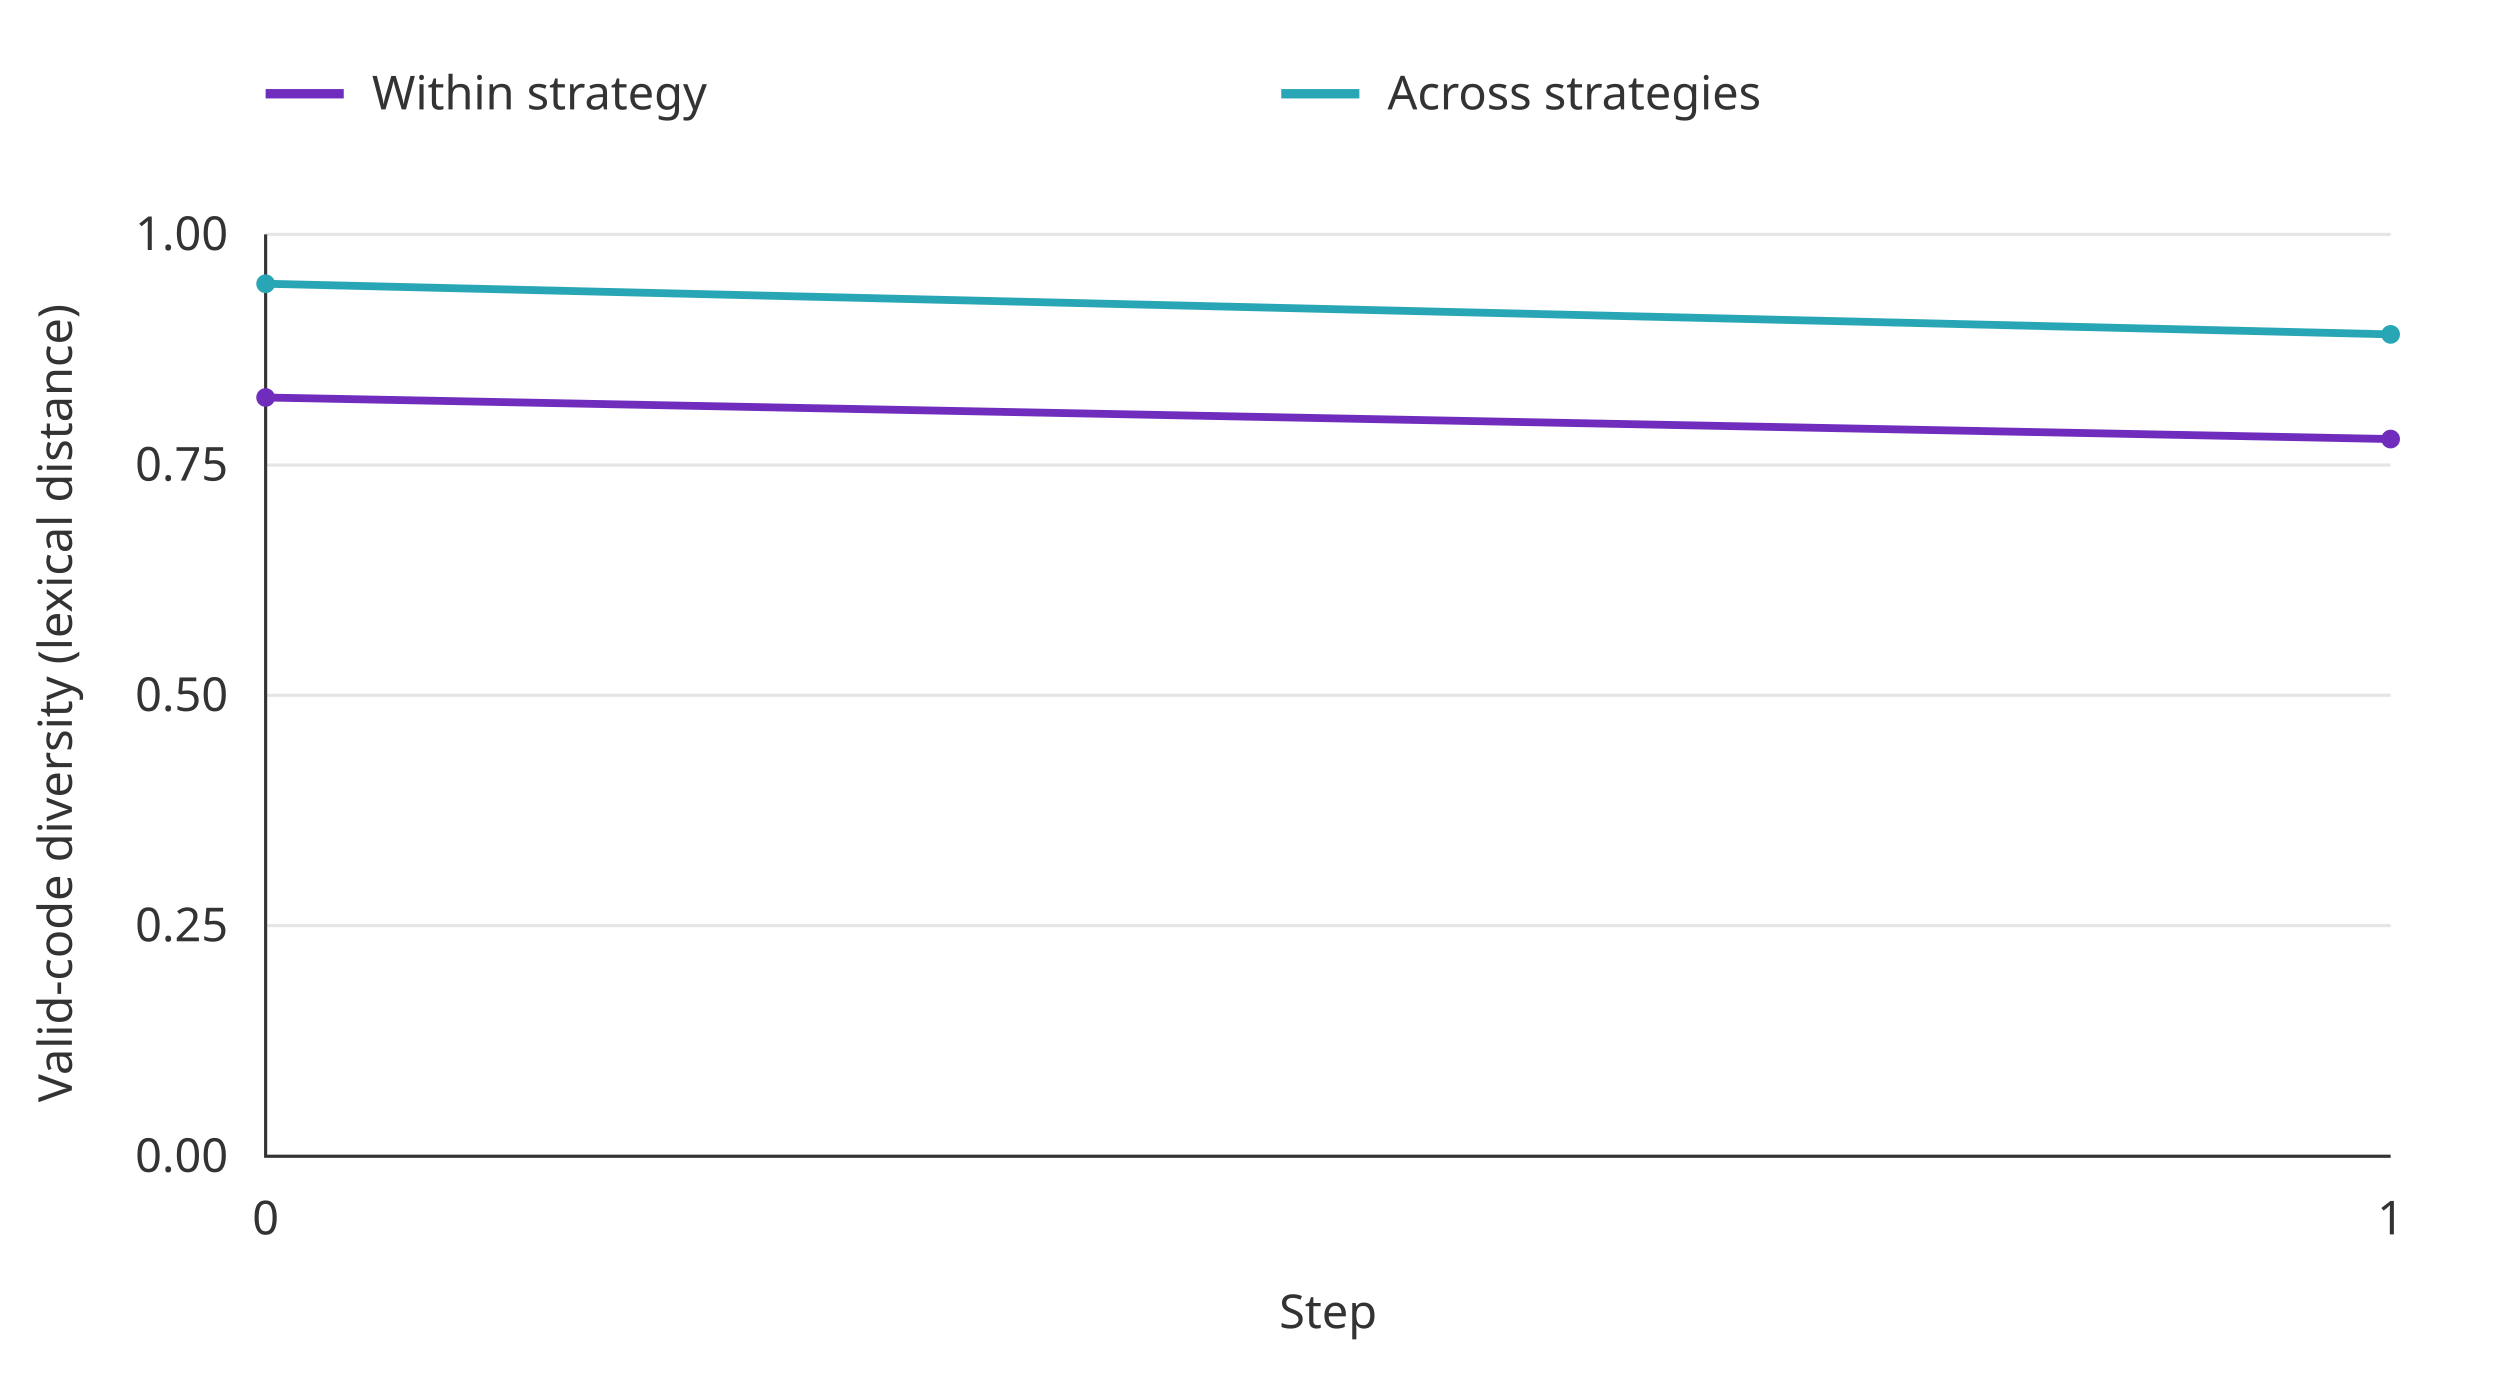
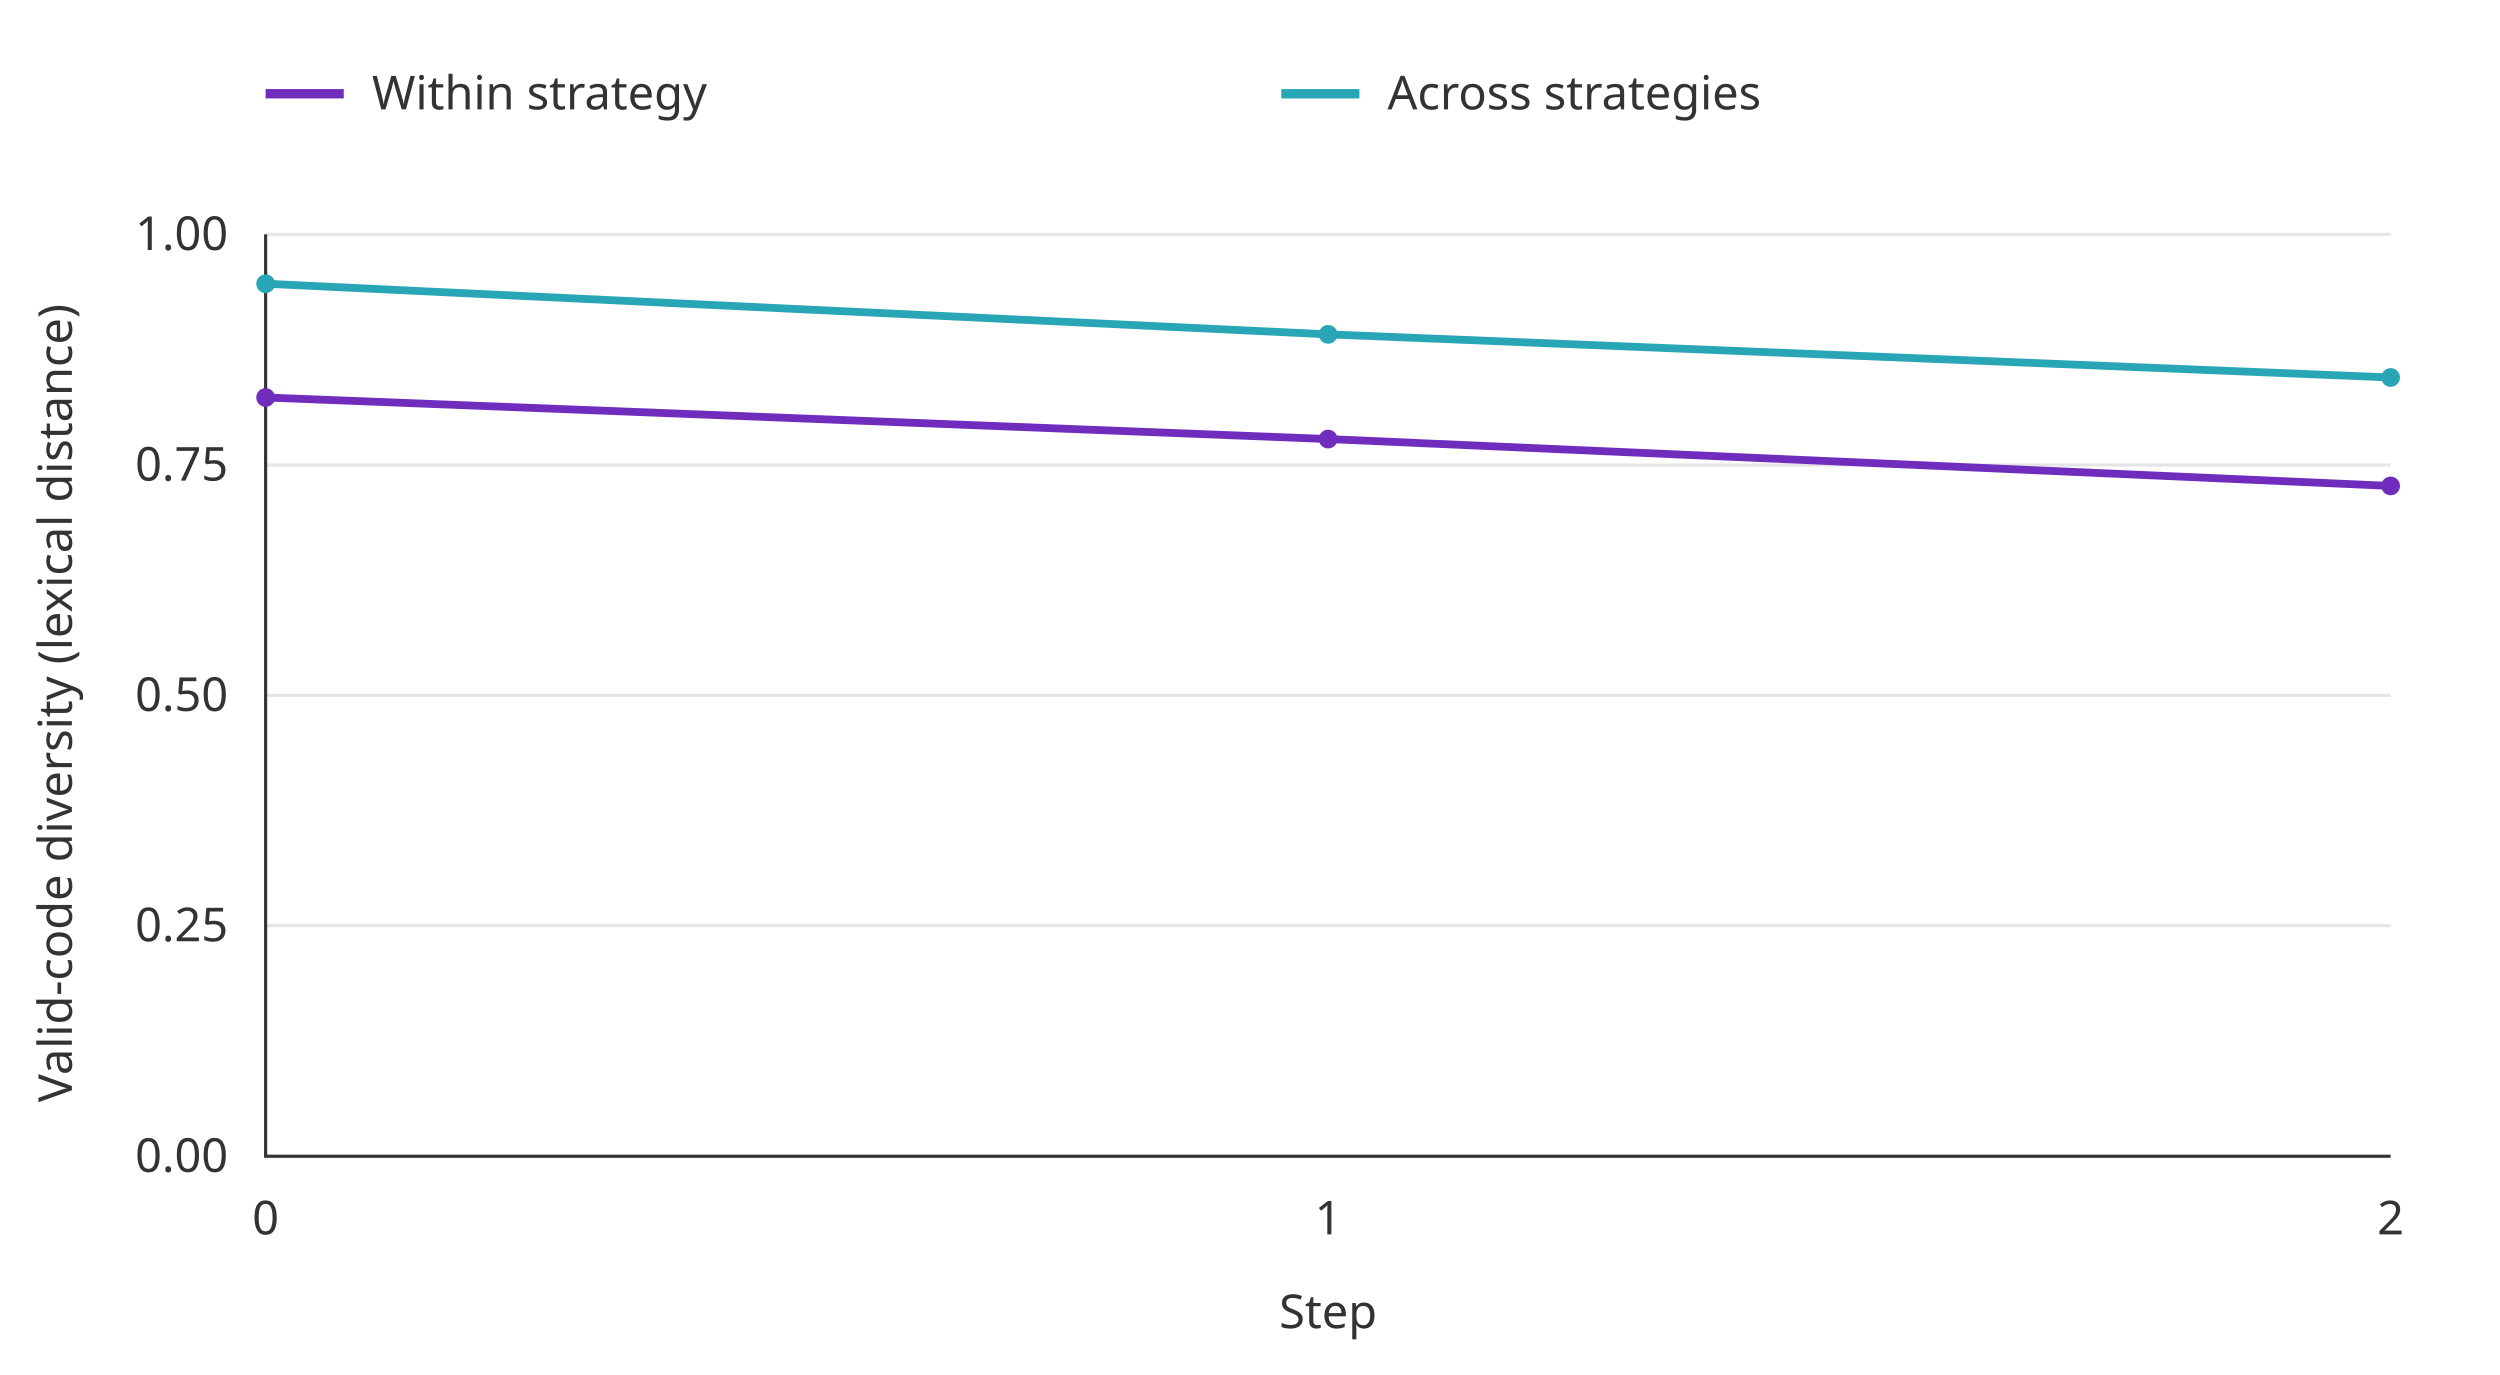
<svg xmlns="http://www.w3.org/2000/svg" width="800" height="440" viewBox="0 0 800 440">
  <rect width="100%" height="100%" fill="white" />
  <g font-family="sans-serif" font-size="15" fill="#333">
    <path d="M85,370.0 H765" stroke="#e5e5e5" />
    <text x="73" y="375.0" text-anchor="end">0.00</text>
    <path d="M85,296.2 H765" stroke="#e5e5e5" />
    <text x="73" y="301.2" text-anchor="end">0.25</text>
    <path d="M85,222.5 H765" stroke="#e5e5e5" />
    <text x="73" y="227.5" text-anchor="end">0.50</text>
    <path d="M85,148.8 H765" stroke="#e5e5e5" />
    <text x="73" y="153.8" text-anchor="end">0.75</text>
    <path d="M85,75.0 H765" stroke="#e5e5e5" />
    <text x="73" y="80.0" text-anchor="end">1.00</text>
    <text x="85.0" y="395" text-anchor="middle">0</text>
-     <text x="765.0" y="395" text-anchor="middle">1</text>
+     <text x="425.0" y="395" text-anchor="middle">1</text>
+     <text x="765.0" y="395" text-anchor="middle">2</text>
    <path d="M85,75 V370 H765" fill="none" stroke="#333" />
    <text x="425" y="425" text-anchor="middle">Step</text>
    <text transform="translate(23,225) rotate(-90)" text-anchor="middle">Valid-code diversity (lexical distance)</text>
    <path d="M85,30 h25" stroke="#702dbd" stroke-width="3" />
    <text x="119" y="35">Within strategy</text>
    <circle cx="85.0" cy="127.2" r="3" fill="#702dbd" />
-     <circle cx="765.0" cy="140.5" r="3" fill="#702dbd" />
-     <polyline points="85.0,127.2 765.0,140.5" fill="none" stroke="#702dbd" stroke-width="2.5" />
+     <circle cx="425.0" cy="140.5" r="3" fill="#702dbd" />
+     <circle cx="765.0" cy="155.5" r="3" fill="#702dbd" />
+     <polyline points="85.0,127.2 425.0,140.5 765.0,155.5" fill="none" stroke="#702dbd" stroke-width="2.5" />
    <path d="M410,30 h25" stroke="#29a6b6" stroke-width="3" />
    <text x="444" y="35">Across strategies</text>
    <circle cx="85.0" cy="90.8" r="3" fill="#29a6b6" />
-     <circle cx="765.0" cy="107.0" r="3" fill="#29a6b6" />
-     <polyline points="85.0,90.8 765.0,107.0" fill="none" stroke="#29a6b6" stroke-width="2.5" />
+     <circle cx="425.0" cy="107.0" r="3" fill="#29a6b6" />
+     <circle cx="765.0" cy="120.8" r="3" fill="#29a6b6" />
+     <polyline points="85.0,90.8 425.0,107.0 765.0,120.8" fill="none" stroke="#29a6b6" stroke-width="2.5" />
  </g>
</svg>
